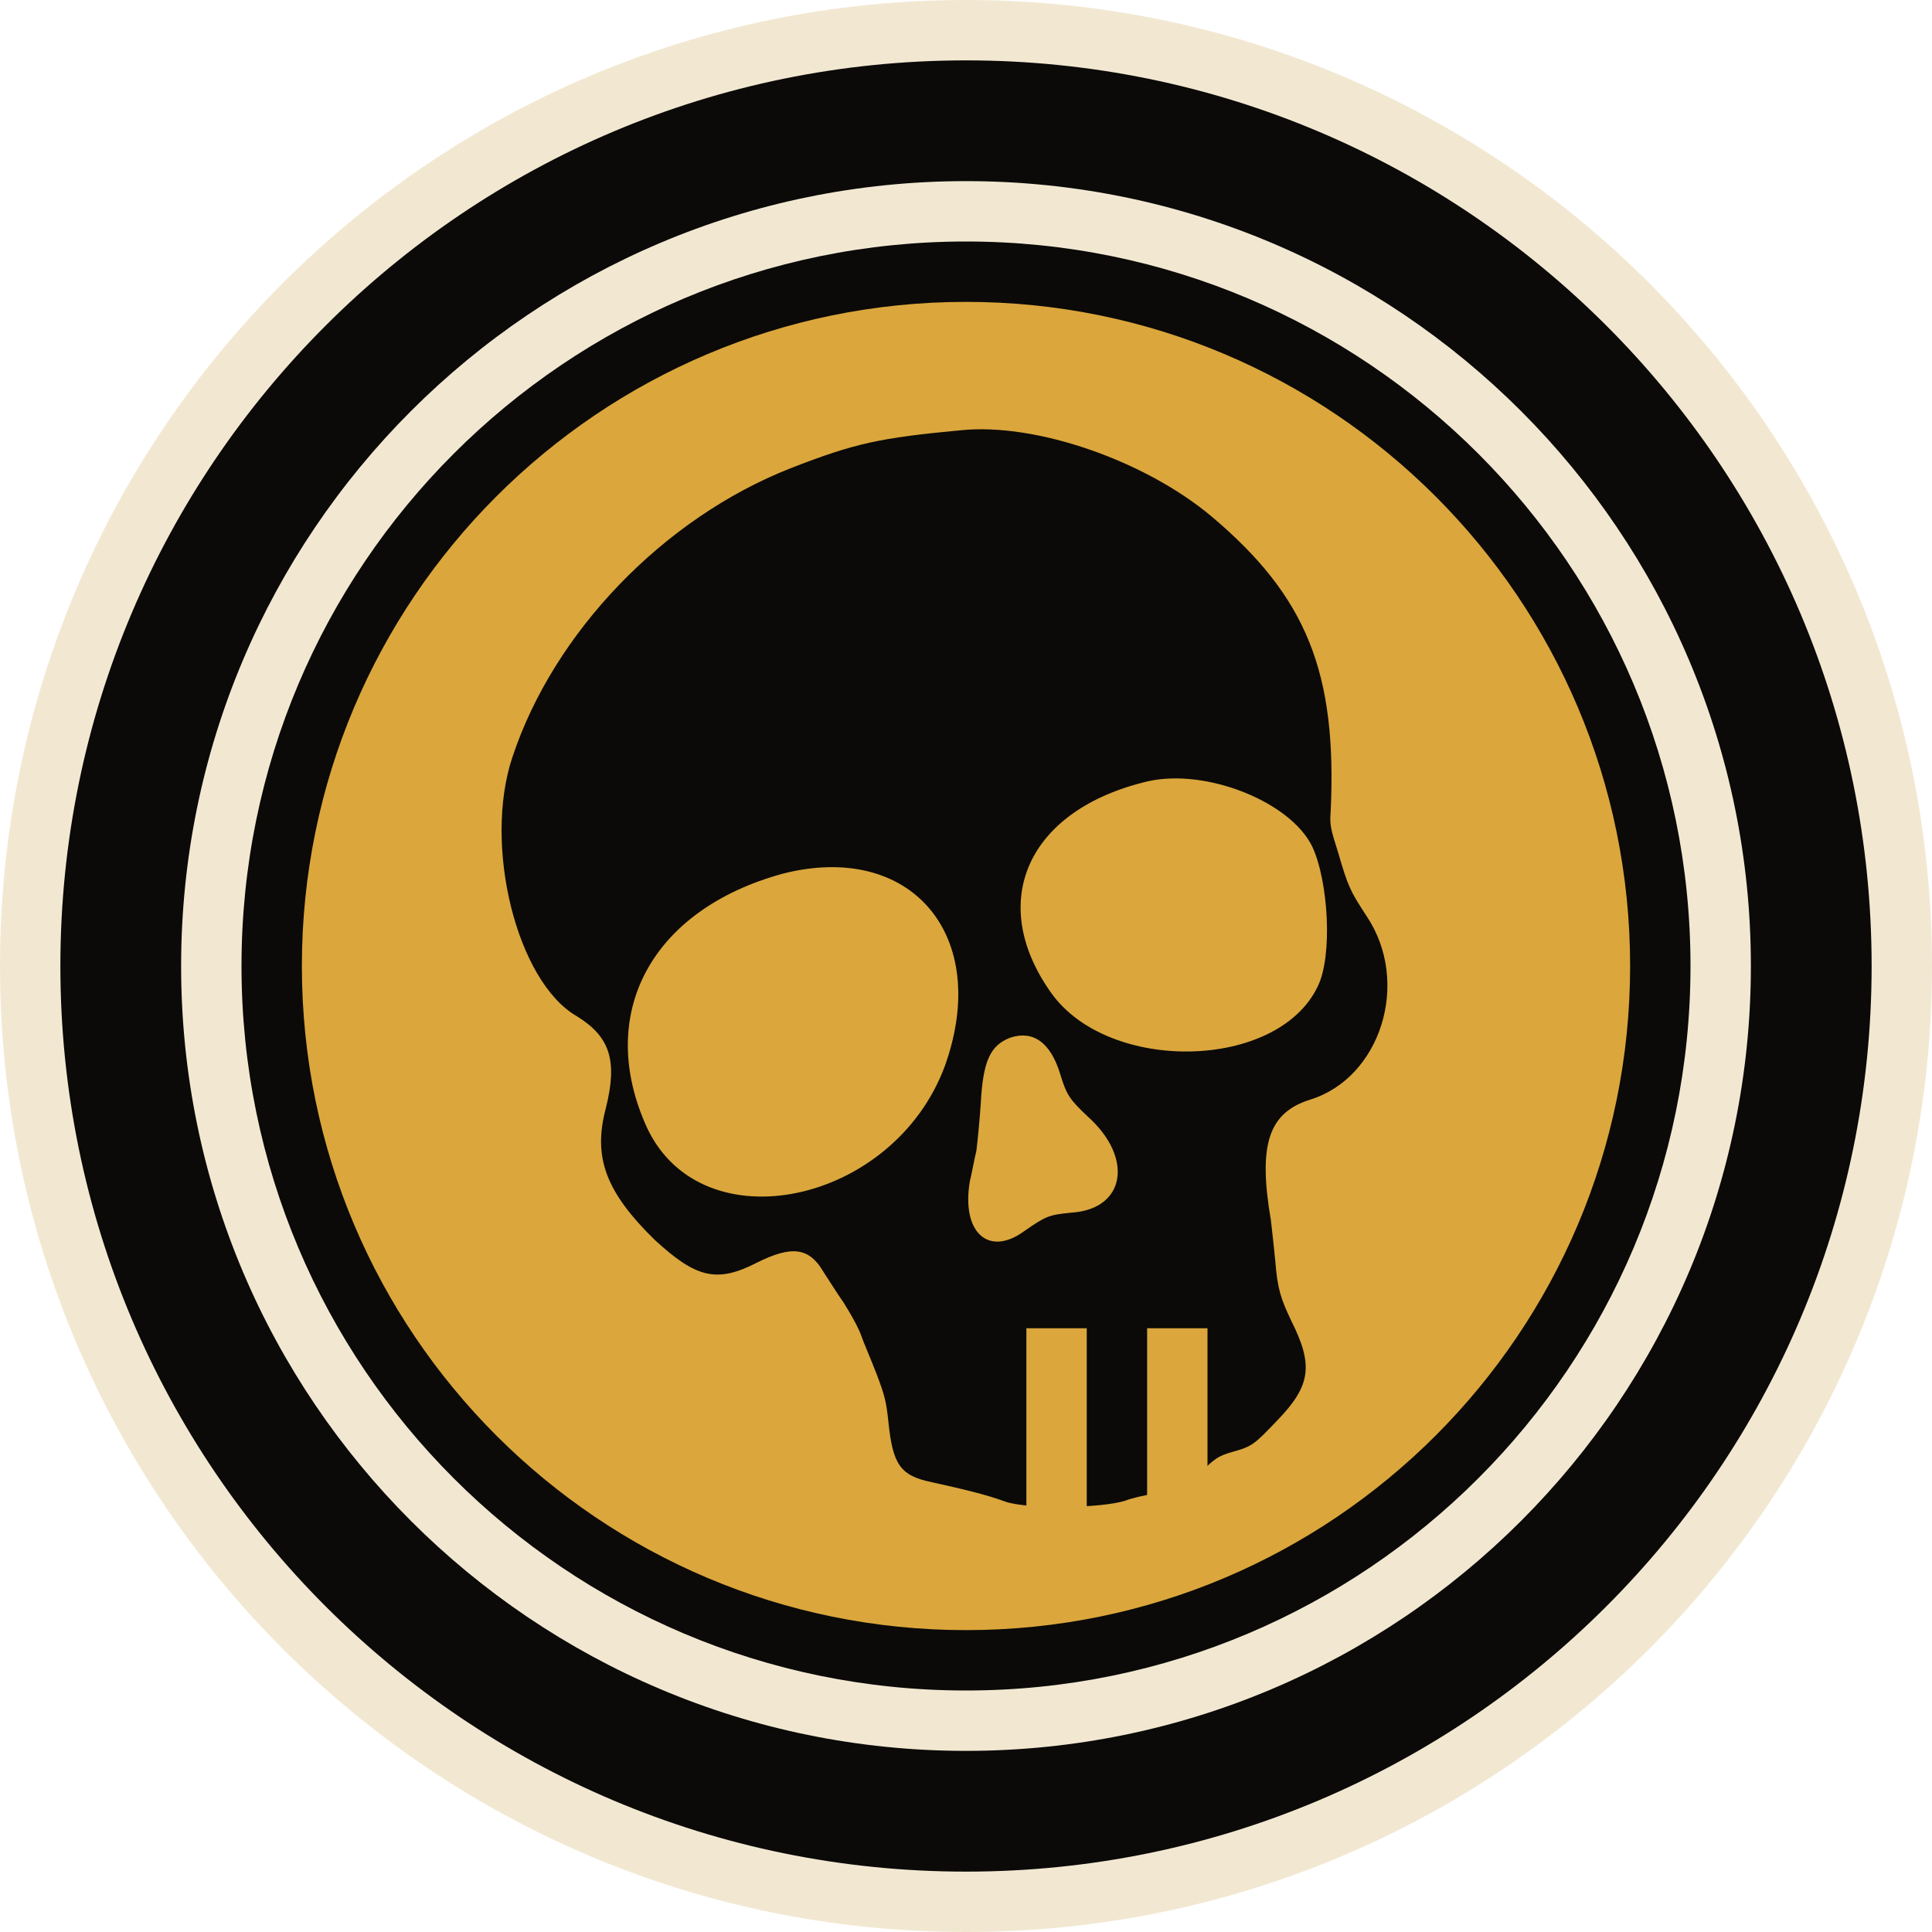
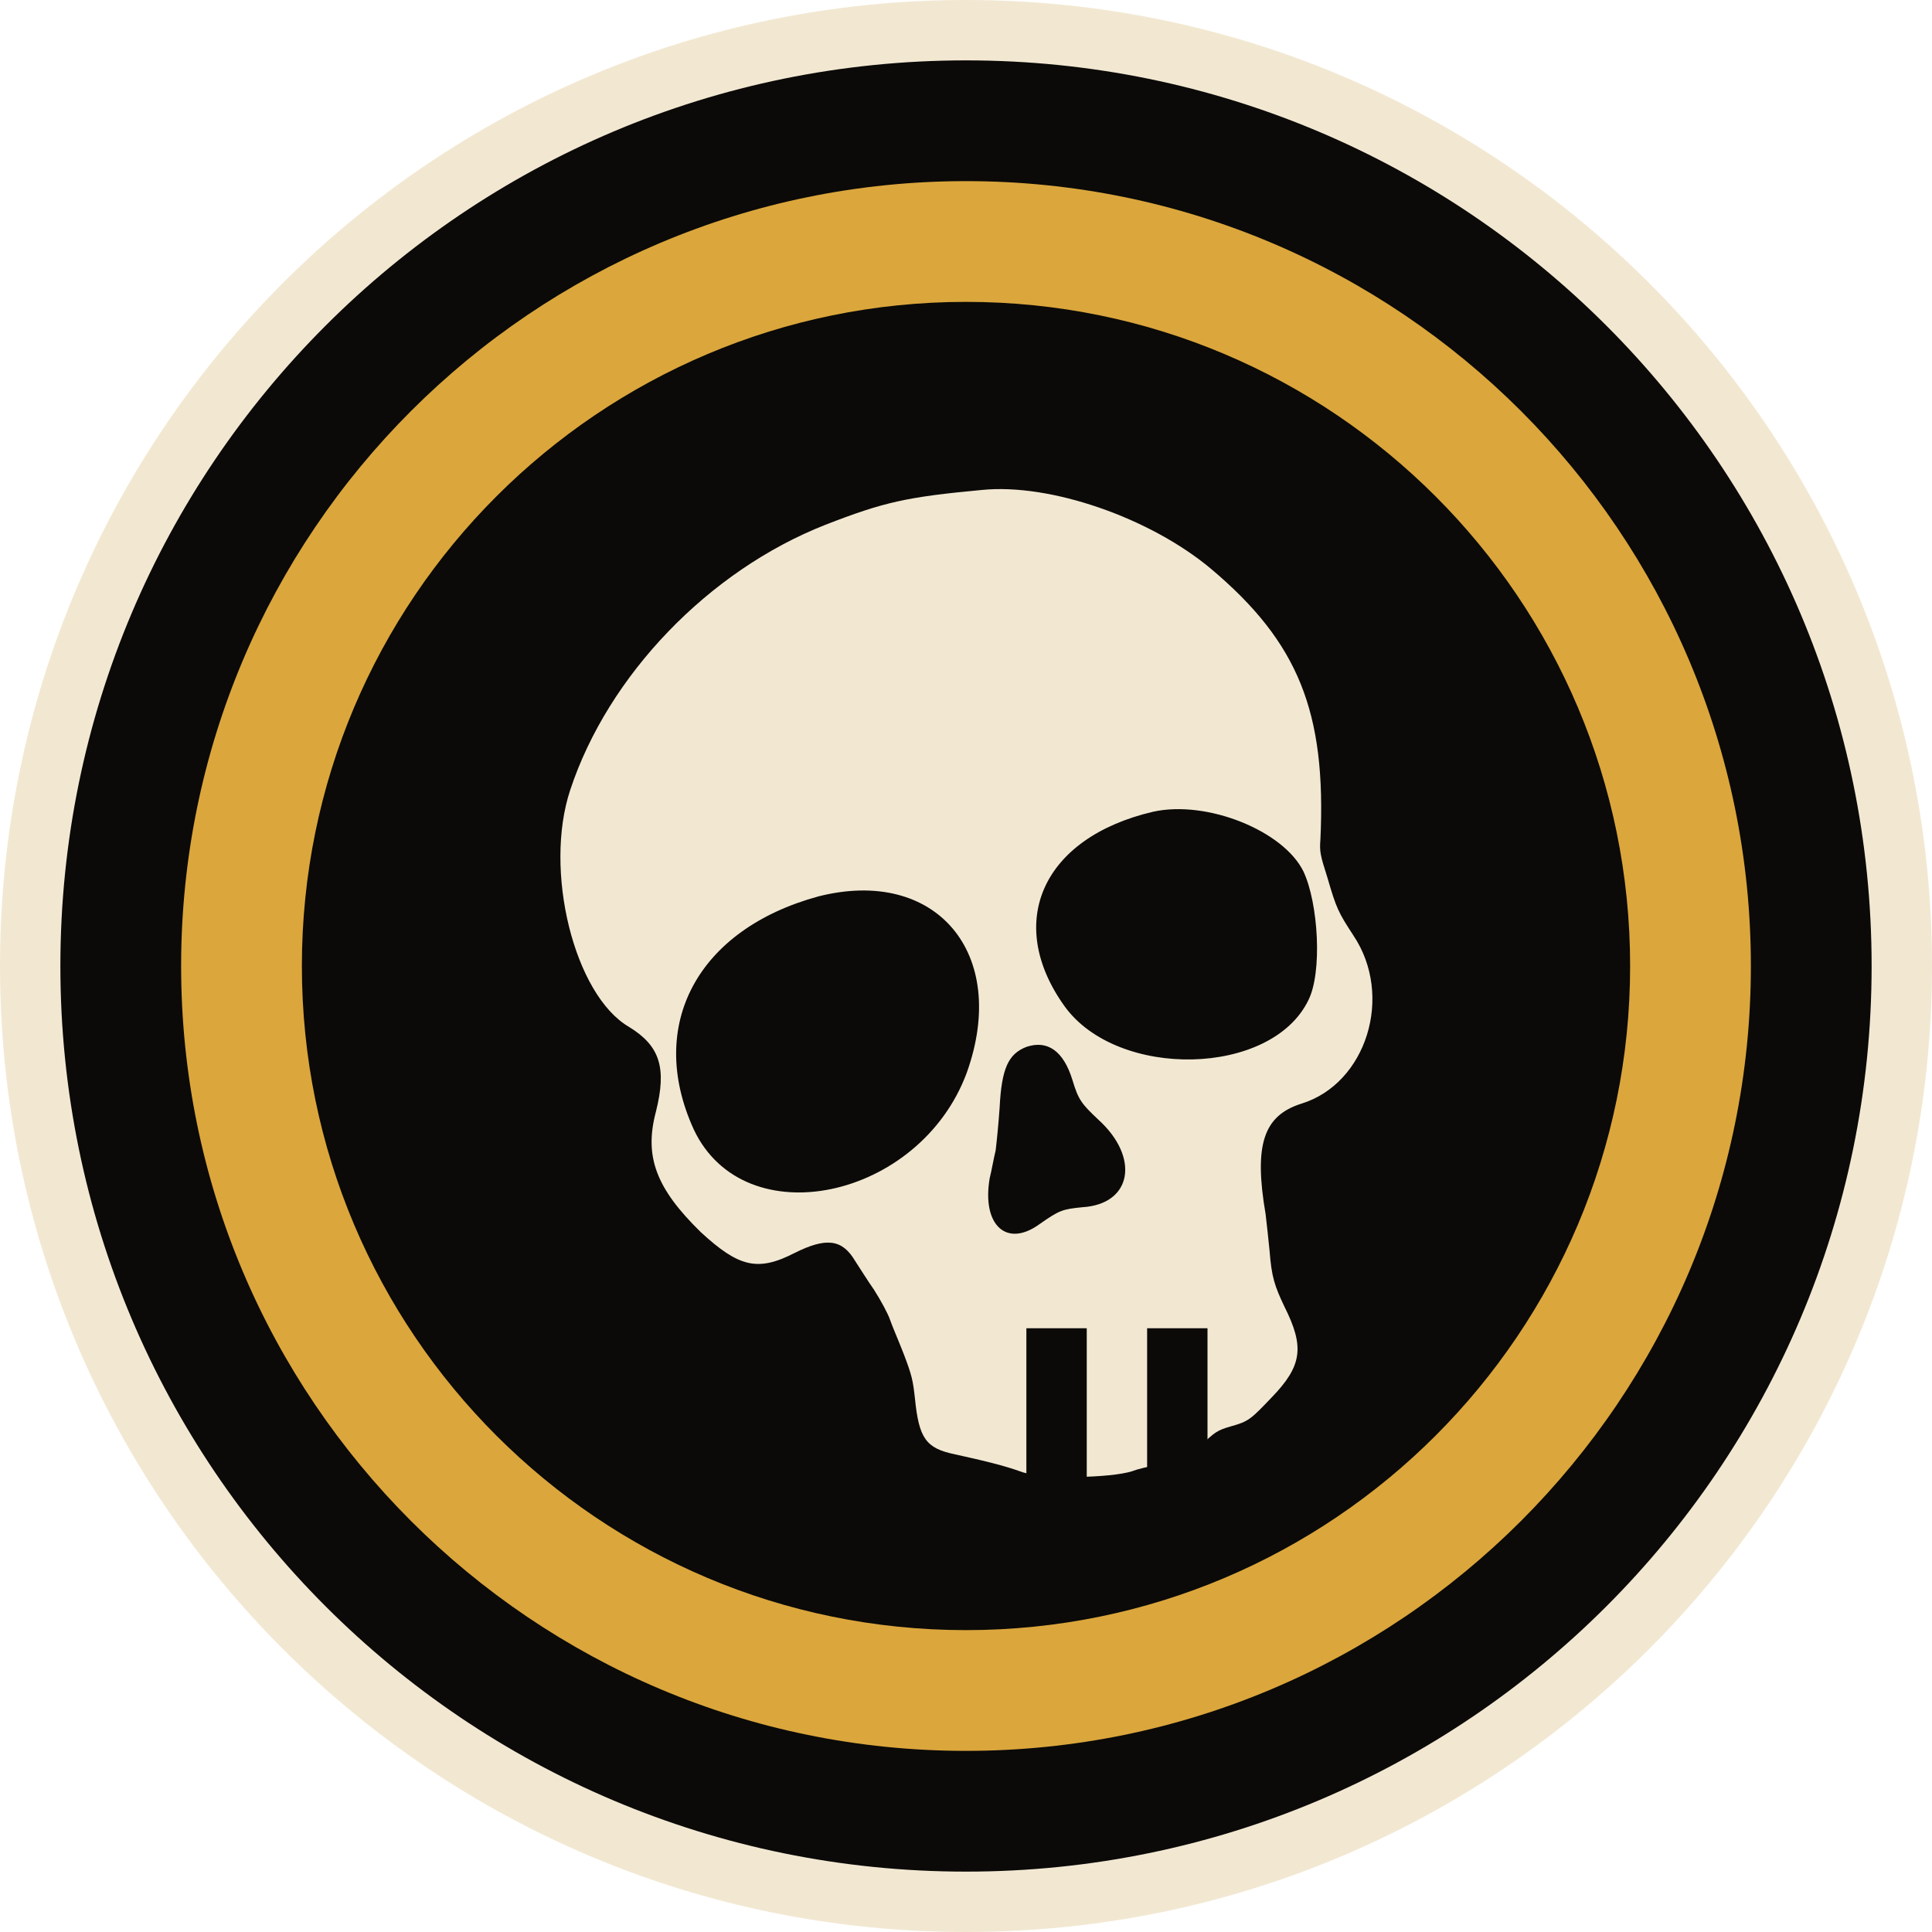
<svg xmlns="http://www.w3.org/2000/svg" viewBox="0 0 32 32" width="32" height="32">
  <circle cx="16" cy="16" r="16" fill="#f2e8d2" />
  <circle cx="16" cy="16" r="15" fill="#0b0a08" />
-   <circle cx="16" cy="16" r="13" fill="#f2e8d2" />
-   <circle cx="16" cy="16" r="12" fill="#0b0a08" />
-   <circle cx="16" cy="16" r="11" fill="#dba63c" />
-   <path fill="#0b0a08" fill-rule="evenodd" transform="translate(8 7) scale(0.18)" d="M44 0.7C36.5 1.4 34.2 1.9 28.3 4.2C16.6 8.8 6.5 19.3 2.7 30.8C0 38.9 3.1 51.4 8.6 54.6C11.7 56.5 12.4 58.7 11.3 63.1C10.1 67.6 11.3 70.8 15.8 75.2C19.6 78.7 21.5 79.2 25.2 77.3C28.4 75.7 30 75.9 31.3 78.1C31.7 78.7 32.5 80 33.2 81C33.9 82.1 34.6 83.4 34.8 84C35 84.6 35.7 86.2 36.2 87.5C37 89.6 37.1 90.1 37.3 91.9C37.7 95.9 38.4 96.9 41.3 97.5C44 98.1 46.2 98.6 48.1 99.3C50.2 100 56.9 99.9 59.1 99.2C59.6 99 60.8 98.7 61.6 98.6C64.1 98.3 64.3 98.2 66 96.6C67.4 95.3 67.6 95.1 69 94.7C70.8 94.2 71 94 73.1 91.8C76.2 88.6 76.4 86.7 74.4 82.7C73.4 80.6 73.1 79.7 72.9 77.1C72.8 76 72.6 74.3 72.5 73.4C71.3 66.4 72.3 63.5 76.1 62.3C82.6 60.3 85.4 51.5 81.3 45.4C79.8 43.1 79.6 42.7 78.7 39.6C78 37.4 77.9 37 78 35.8C78.6 23 75.8 16 67 8.6C60.9 3.5 50.9 0 44 0.7ZM61.2 33C50.1 35.6 46.3 44.1 52.3 52.5C57.6 59.9 73.1 59.6 76.8 51.9C78.2 49.1 77.8 42.2 76.3 39C74.3 34.9 66.6 31.8 61.2 33ZM27.6 41.5C15.5 44.8 10.3 54.4 15.1 64.9C20.2 75.7 37.8 71.9 42.5 59.2C46.8 47.2 39.4 38.5 27.6 41.5ZM48.5 56.6C46.7 57.3 46 58.7 45.8 62.7C45.7 64.2 45.5 66.2 45.4 67C45.2 67.8 45 69 44.8 69.8C44 74.5 46.5 76.8 49.8 74.4C51.8 73 52.1 72.9 54.1 72.7C59.1 72.4 59.9 67.7 55.7 63.9C54 62.3 53.7 61.9 53.1 59.9C52.2 57 50.6 55.9 48.5 56.6Z" />
-   <path fill="#dba63c" d="M17 22h1v4h-1zM19 22h1v4h-1z" />
+   <circle cx="16" cy="16" r="13" fill="#dba63c" />
+   <circle cx="16" cy="16" r="11" fill="#0b0a08" />
+   <path fill="#f2e8d2" fill-rule="evenodd" transform="translate(9 8) scale(0.165)" d="M44 0.7C36.5 1.4 34.2 1.9 28.3 4.2C16.6 8.8 6.5 19.3 2.7 30.8C0 38.9 3.1 51.4 8.6 54.6C11.7 56.5 12.4 58.7 11.3 63.1C10.1 67.6 11.3 70.8 15.8 75.2C19.6 78.7 21.5 79.2 25.2 77.3C28.4 75.7 30 75.9 31.3 78.1C31.7 78.7 32.5 80 33.2 81C33.9 82.1 34.6 83.4 34.8 84C35 84.6 35.7 86.2 36.2 87.5C37 89.6 37.1 90.1 37.3 91.9C37.7 95.9 38.4 96.9 41.3 97.5C44 98.1 46.2 98.6 48.1 99.3C50.2 100 56.9 99.9 59.1 99.2C59.6 99 60.8 98.7 61.6 98.6C64.1 98.3 64.3 98.2 66 96.6C67.4 95.3 67.6 95.1 69 94.7C70.8 94.2 71 94 73.1 91.8C76.2 88.6 76.4 86.7 74.4 82.7C73.4 80.6 73.1 79.7 72.9 77.1C72.8 76 72.6 74.3 72.5 73.4C71.3 66.4 72.3 63.5 76.1 62.3C82.6 60.3 85.4 51.5 81.3 45.4C79.8 43.1 79.6 42.7 78.7 39.6C78 37.4 77.9 37 78 35.8C78.6 23 75.8 16 67 8.6C60.9 3.5 50.9 0 44 0.7ZM61.2 33C50.1 35.6 46.3 44.1 52.3 52.5C57.6 59.9 73.1 59.6 76.8 51.9C78.2 49.1 77.8 42.2 76.3 39C74.3 34.9 66.6 31.8 61.2 33ZM27.6 41.5C15.5 44.8 10.3 54.4 15.1 64.9C20.2 75.7 37.8 71.9 42.5 59.2C46.8 47.2 39.4 38.5 27.6 41.5ZM48.5 56.6C46.7 57.3 46 58.7 45.8 62.7C45.7 64.2 45.5 66.2 45.4 67C45.2 67.8 45 69 44.8 69.8C44 74.5 46.5 76.8 49.8 74.4C51.8 73 52.1 72.9 54.1 72.7C59.1 72.4 59.9 67.7 55.7 63.9C54 62.3 53.7 61.9 53.1 59.9C52.2 57 50.6 55.9 48.5 56.6Z" />
+   <path fill="#0b0a08" d="M17 22h1v3h-1zM19 22h1v3h-1z" />
</svg>
